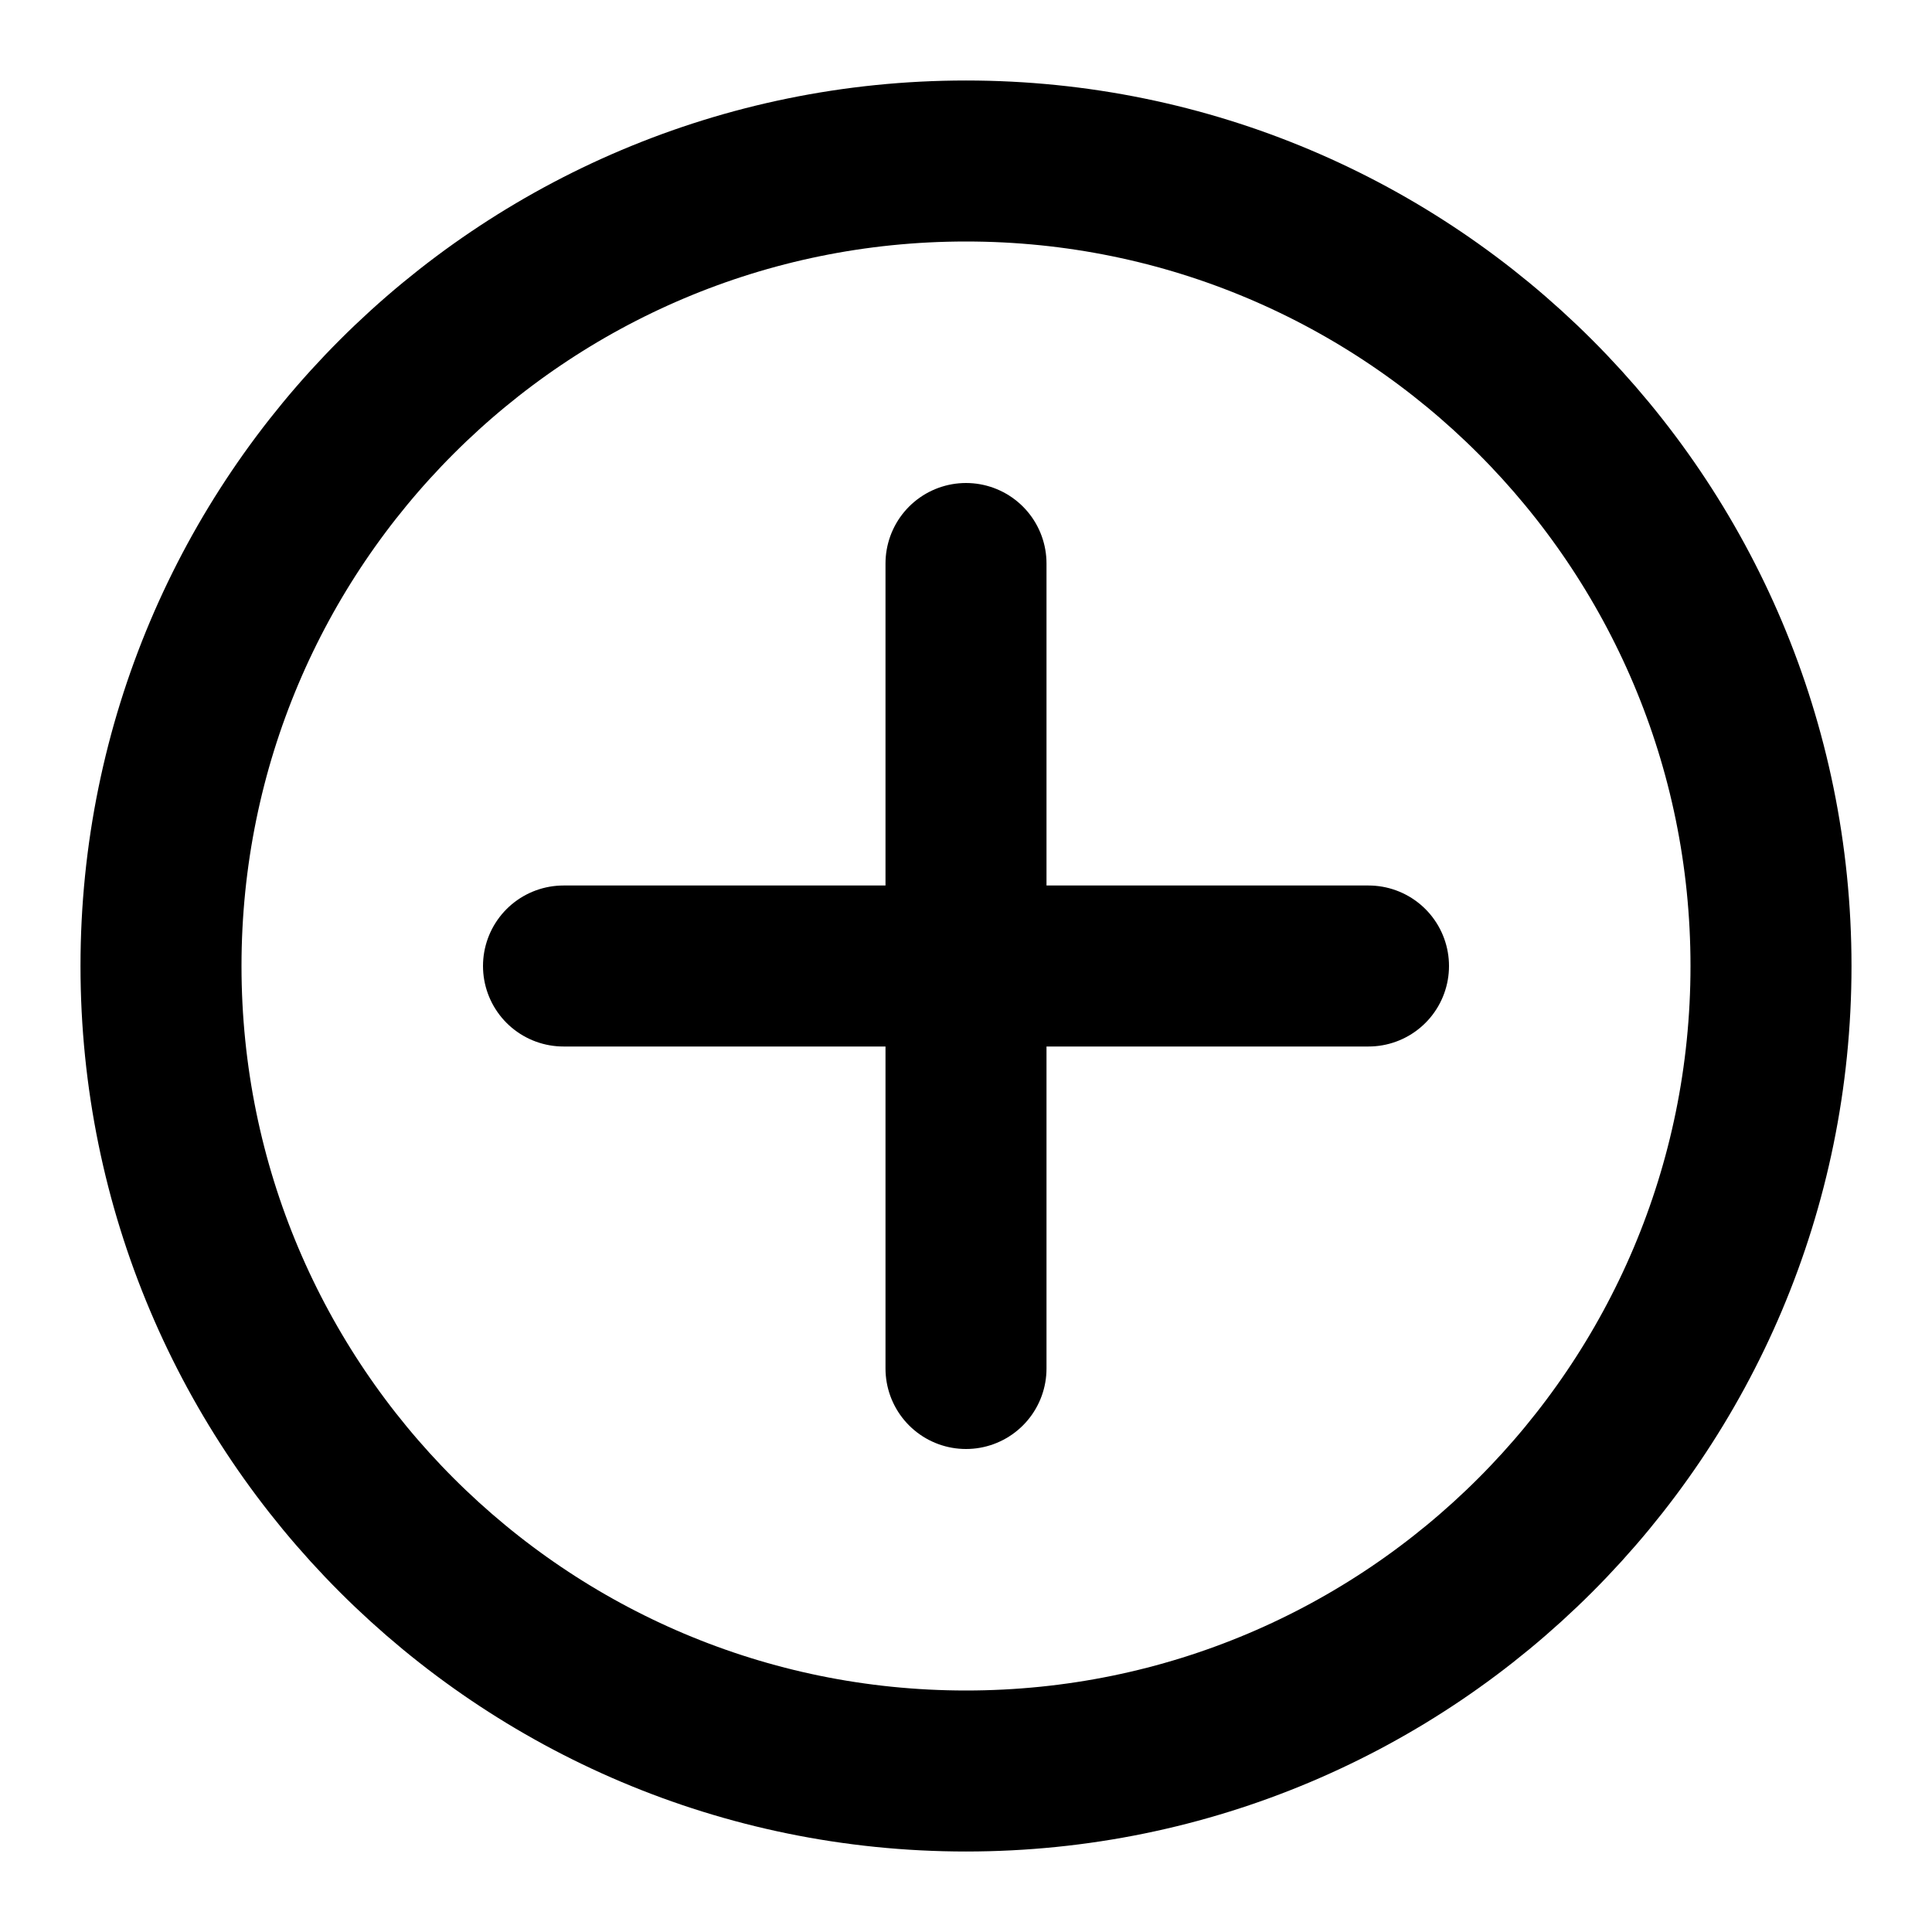
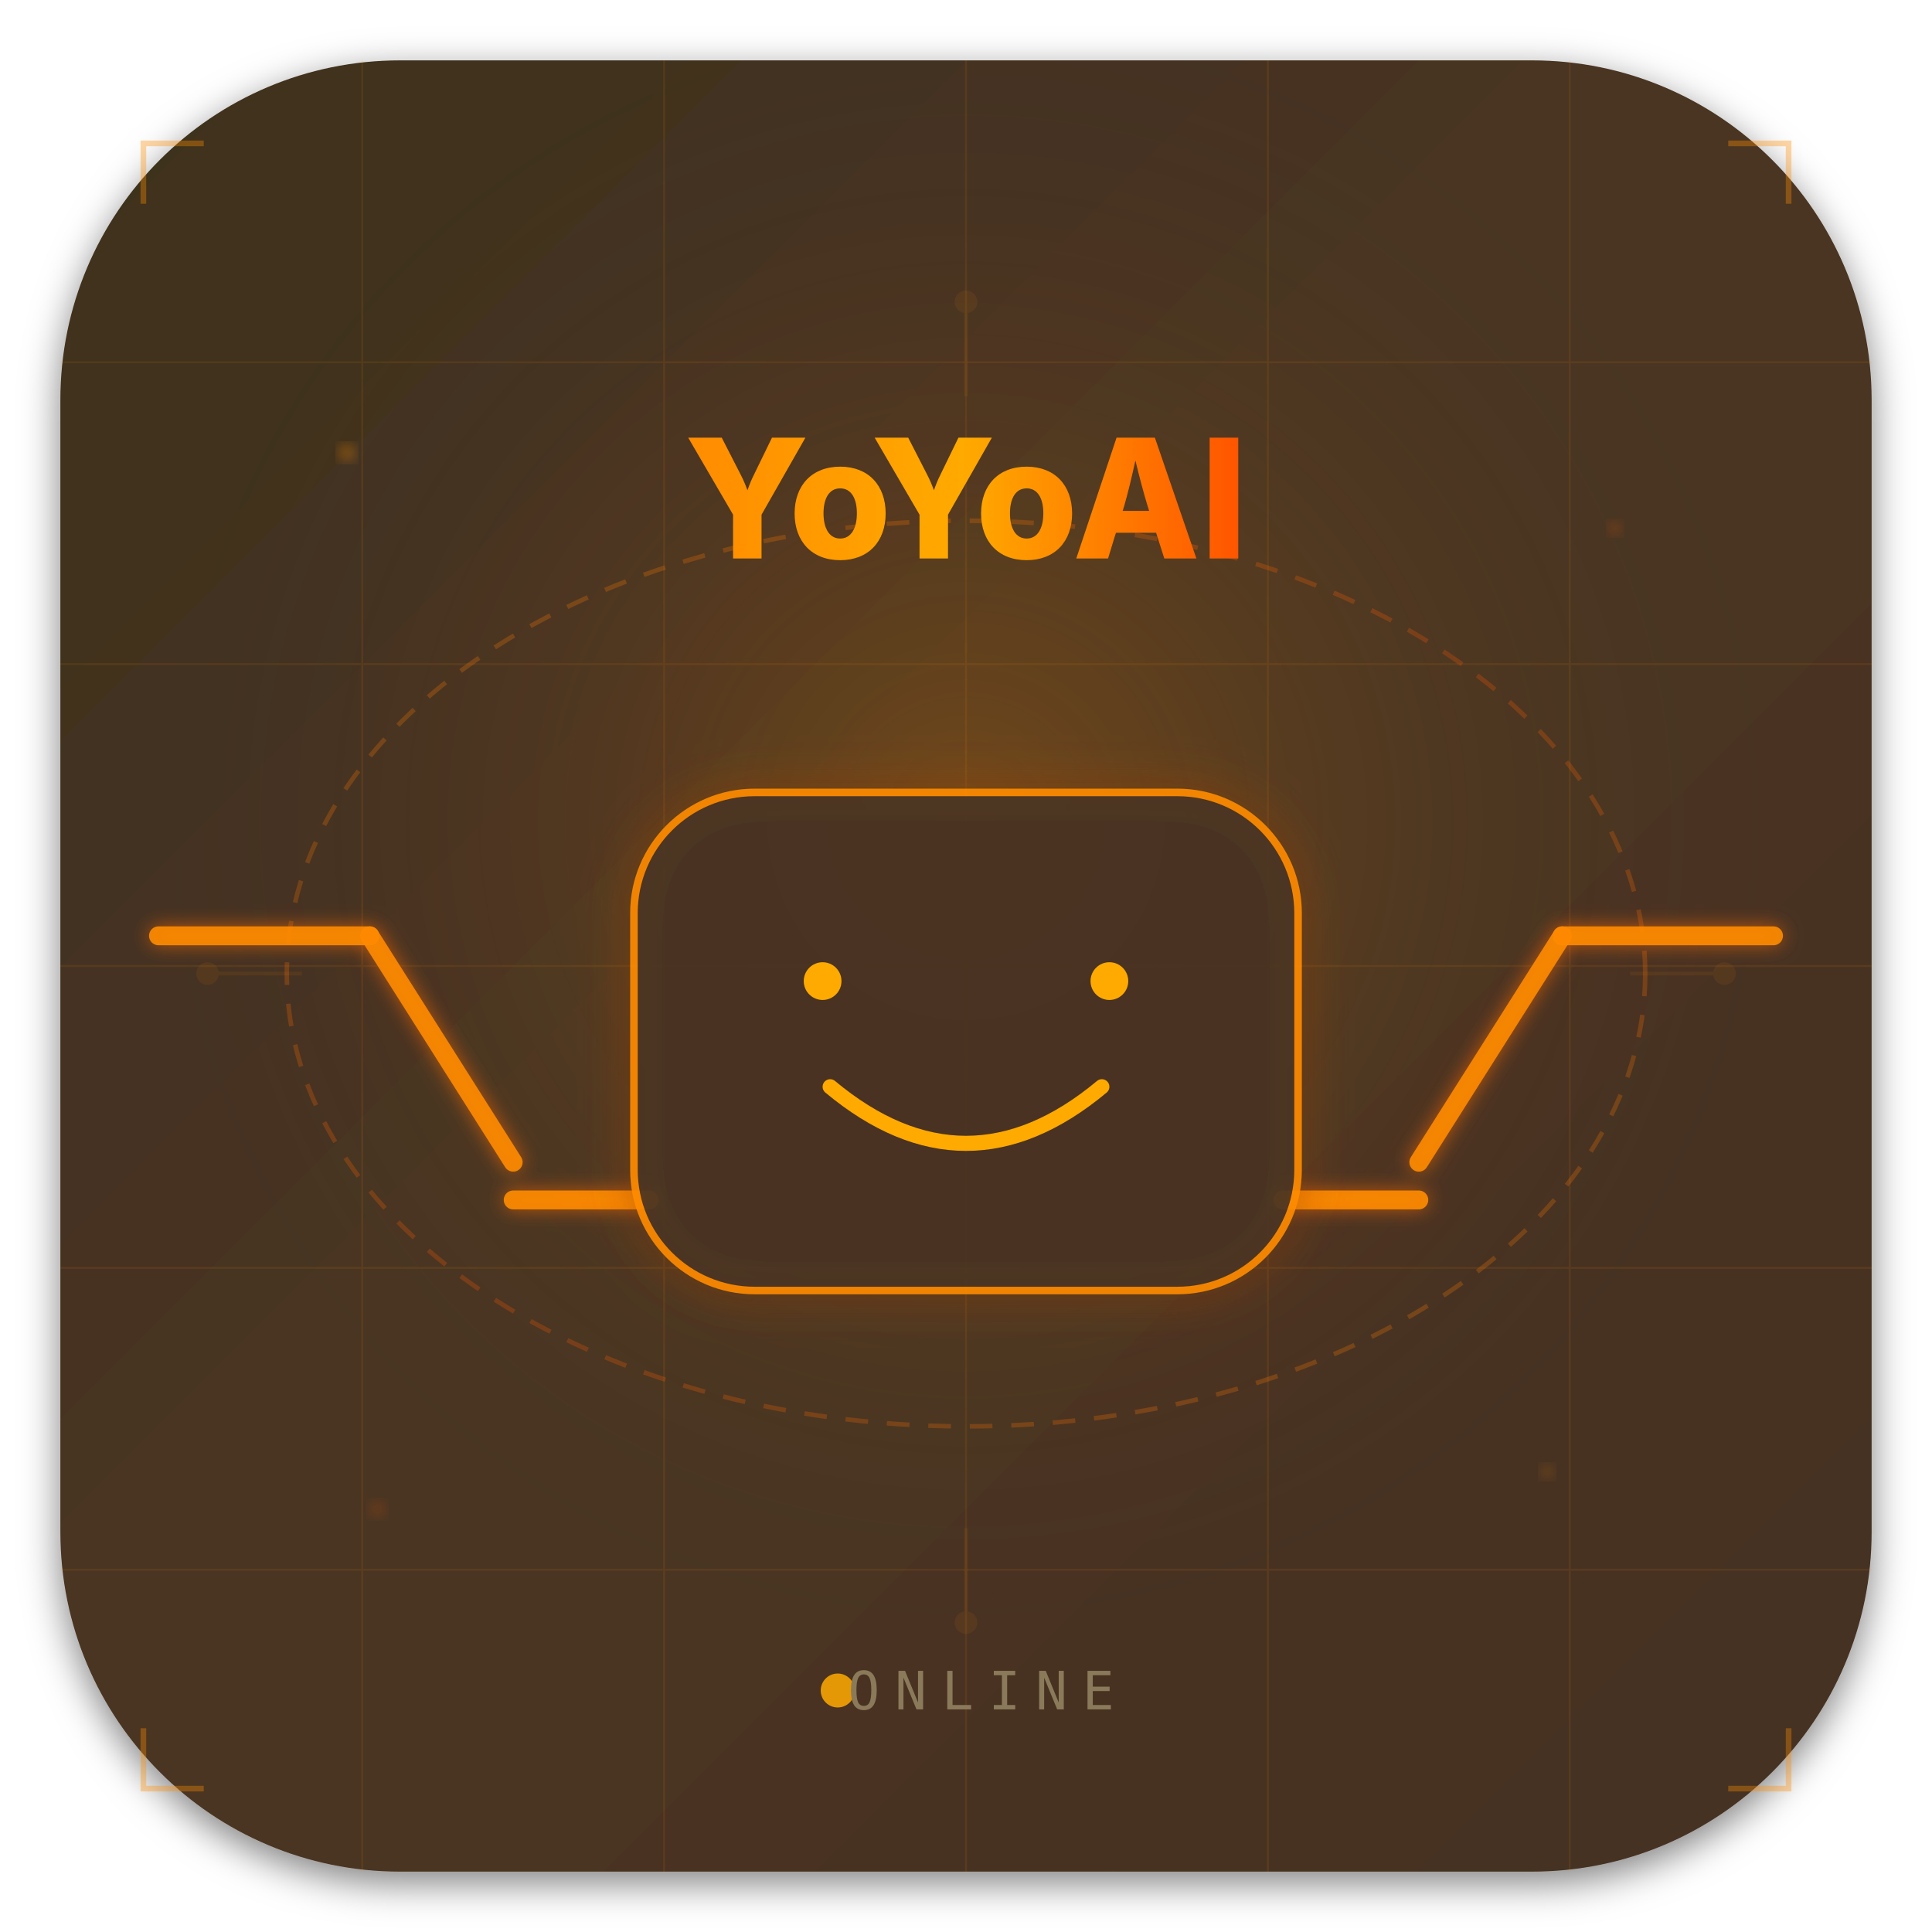
- <svg xmlns="http://www.w3.org/2000/svg" width="24" height="24" viewBox="0 0 24 24" fill="none">
-   <circle cx="12" cy="12" r="10" stroke="currentColor" stroke-width="2" />
-   <path d="M12 7v10M7 12h10" stroke="currentColor" stroke-width="2" stroke-linecap="round" />
+ <svg xmlns="http://www.w3.org/2000/svg" viewBox="0 0 512 512" width="512" height="512">
+   <defs>
+     <linearGradient id="bgGrad" x1="0%" y1="0%" x2="100%" y2="100%">
+       <stop offset="0%" stop-color="#3d2f1e" />
+       <stop offset="50%" stop-color="#4a3522" />
+       <stop offset="100%" stop-color="#443020" />
+     </linearGradient>
+     <radialGradient id="glowCenter" cx="50%" cy="42%" r="45%">
+       <stop offset="0%" stop-color="#ff8c00" stop-opacity="0.22" />
+       <stop offset="100%" stop-color="#3d2f1e" stop-opacity="0" />
+     </radialGradient>
+     <linearGradient id="ringGrad" x1="0%" y1="0%" x2="100%" y2="100%">
+       <stop offset="0%" stop-color="#ff8c00" />
+       <stop offset="50%" stop-color="#ff5500" />
+       <stop offset="100%" stop-color="#ff8c00" />
+     </linearGradient>
+     <filter id="outerGlow" x="-20%" y="-20%" width="140%" height="140%">
+       <feGaussianBlur in="SourceGraphic" stdDeviation="6" result="blur" />
+       <feColorMatrix in="blur" type="matrix" values="1 0 0 0 0  0 0.5 0 0 0  0 0 0 0 0  0 0 0 0.5 0" result="colorBlur" />
+       <feMerge>
+         <feMergeNode in="colorBlur" />
+         <feMergeNode in="SourceGraphic" />
+       </feMerge>
+     </filter>
+     <filter id="shadow" x="-10%" y="-10%" width="130%" height="130%">
+       <feDropShadow dx="0" dy="3" stdDeviation="5" flood-color="#000" flood-opacity="0.5" />
+     </filter>
+     <filter id="textGlow" x="-15%" y="-15%" width="130%" height="130%">
+       <feGaussianBlur in="SourceGraphic" stdDeviation="2.5" result="blur" />
+       <feColorMatrix in="blur" type="matrix" values="1 0 0 0 0  0 0.55 0 0 0  0 0 0 0 0  0 0 0 0.7 0" result="colorBlur" />
+       <feMerge>
+         <feMergeNode in="colorBlur" />
+         <feMergeNode in="SourceGraphic" />
+       </feMerge>
+     </filter>
+     <filter id="particleGlow">
+       <feGaussianBlur stdDeviation="2" />
+     </filter>
+     <linearGradient id="brandGrad" x1="0%" y1="0%" x2="100%" y2="0%">
+       <stop offset="0%" stop-color="#ff8c00" />
+       <stop offset="50%" stop-color="#ffaa00" />
+       <stop offset="100%" stop-color="#ff5500" />
+     </linearGradient>
+   </defs>
+   <rect x="16" y="16" width="480" height="480" rx="90" ry="90" fill="url(#bgGrad)" filter="url(#shadow)" />
+   <g opacity="0.1">
+     <line x1="96" y1="16" x2="96" y2="496" stroke="#ff8c00" stroke-width="0.5" />
+     <line x1="176" y1="16" x2="176" y2="496" stroke="#ff8c00" stroke-width="0.5" />
+     <line x1="256" y1="16" x2="256" y2="496" stroke="#ff8c00" stroke-width="0.5" />
+     <line x1="336" y1="16" x2="336" y2="496" stroke="#ff8c00" stroke-width="0.5" />
+     <line x1="416" y1="16" x2="416" y2="496" stroke="#ff8c00" stroke-width="0.5" />
+     <line x1="16" y1="96" x2="496" y2="96" stroke="#ff8c00" stroke-width="0.5" />
+     <line x1="16" y1="176" x2="496" y2="176" stroke="#ff8c00" stroke-width="0.5" />
+     <line x1="16" y1="256" x2="496" y2="256" stroke="#ff8c00" stroke-width="0.5" />
+     <line x1="16" y1="336" x2="496" y2="336" stroke="#ff8c00" stroke-width="0.5" />
+     <line x1="16" y1="416" x2="496" y2="416" stroke="#ff8c00" stroke-width="0.5" />
+   </g>
+   <rect x="16" y="16" width="480" height="480" rx="90" ry="90" fill="url(#glowCenter)" />
+   <ellipse cx="256" cy="258" rx="180" ry="120" fill="none" stroke="url(#ringGrad)" stroke-width="1.2" opacity="0.25" stroke-dasharray="6 5" />
+   <circle cx="92" cy="120" r="2.5" fill="#ff8c00" opacity="0.4" filter="url(#particleGlow)">
+     <animate attributeName="opacity" values="0.4;0.1;0.4" dur="3s" repeatCount="indefinite" />
+   </circle>
+   <circle cx="428" cy="140" r="2" fill="#ff5500" opacity="0.3" filter="url(#particleGlow)">
+     <animate attributeName="opacity" values="0.3;0.08;0.3" dur="2.5s" repeatCount="indefinite" />
+   </circle>
+   <circle cx="410" cy="390" r="2" fill="#ff8c00" opacity="0.25" filter="url(#particleGlow)">
+     <animate attributeName="opacity" values="0.25;0.06;0.25" dur="4s" repeatCount="indefinite" />
+   </circle>
+   <circle cx="100" cy="400" r="2.5" fill="#ff5500" opacity="0.2" filter="url(#particleGlow)">
+     <animate attributeName="opacity" values="0.2;0.04;0.2" dur="3.5s" repeatCount="indefinite" />
+   </circle>
+   <g stroke="#ff8c00" stroke-width="1" fill="none" opacity="0.08">
+     <path d="M256 80 L256 105" />
+     <path d="M256 405 L256 430" />
+     <path d="M80 258 L55 258" />
+     <path d="M432 258 L457 258" />
+     <circle cx="256" cy="80" r="2.5" fill="#ff8c00" />
+     <circle cx="256" cy="430" r="2.5" fill="#ff8c00" />
+     <circle cx="55" cy="258" r="2.5" fill="#ff8c00" />
+     <circle cx="457" cy="258" r="2.5" fill="#ff8c00" />
+   </g>
+   <text x="256" y="148" text-anchor="middle" fill="url(#brandGrad)" font-family="'SF Pro Display', 'Helvetica Neue', sans-serif" font-size="44" font-weight="800" letter-spacing="0">YoYoAI</text>
+   <g filter="url(#textGlow)">
+     <line x1="42" y1="248" x2="98" y2="248" stroke="#ff8c00" stroke-width="5" stroke-linecap="round" opacity="0.9" />
+     <line x1="98" y1="248" x2="136" y2="308" stroke="#ff8c00" stroke-width="5" stroke-linecap="round" opacity="0.9" />
+     <line x1="136" y1="318" x2="172" y2="318" stroke="#ff8c00" stroke-width="5" stroke-linecap="round" opacity="0.9" />
+     <line x1="340" y1="318" x2="376" y2="318" stroke="#ff8c00" stroke-width="5" stroke-linecap="round" opacity="0.9" />
+     <line x1="376" y1="308" x2="414" y2="248" stroke="#ff8c00" stroke-width="5" stroke-linecap="round" opacity="0.9" />
+     <line x1="414" y1="248" x2="470" y2="248" stroke="#ff8c00" stroke-width="5" stroke-linecap="round" opacity="0.9" />
+   </g>
+   <g filter="url(#outerGlow)">
+     <rect x="168" y="210" width="176" height="132" rx="32" ry="32" fill="#4a3522" stroke="#ff8c00" stroke-width="2" opacity="0.9" />
+   </g>
+   <g>
+     <circle cx="218" cy="260" r="5" fill="#ffaa00" />
+     <circle cx="294" cy="260" r="5" fill="#ffaa00" />
+     <path d="M220 288 Q256 318 292 288" stroke="#ffaa00" stroke-width="4" fill="none" stroke-linecap="round" />
+   </g>
+   <g>
+     <circle cx="222" cy="448" r="4.5" fill="#ffaa00" opacity="0.85">
+       <animate attributeName="opacity" values="0.85;0.3;0.85" dur="2s" repeatCount="indefinite" />
+     </circle>
+     <text x="260" y="453" text-anchor="middle" fill="#8a7a5a" font-family="'SF Mono', 'Fira Code', monospace" font-size="14" letter-spacing="4">ONLINE</text>
+   </g>
+   <path d="M38 54 L38 38 L54 38" stroke="#ff8c00" stroke-width="1.5" fill="none" opacity="0.35" />
+   <path d="M458 38 L474 38 L474 54" stroke="#ff8c00" stroke-width="1.5" fill="none" opacity="0.35" />
+   <path d="M38 458 L38 474 L54 474" stroke="#ff8c00" stroke-width="1.5" fill="none" opacity="0.35" />
+   <path d="M458 474 L474 474 L474 458" stroke="#ff8c00" stroke-width="1.5" fill="none" opacity="0.35" />
</svg>
